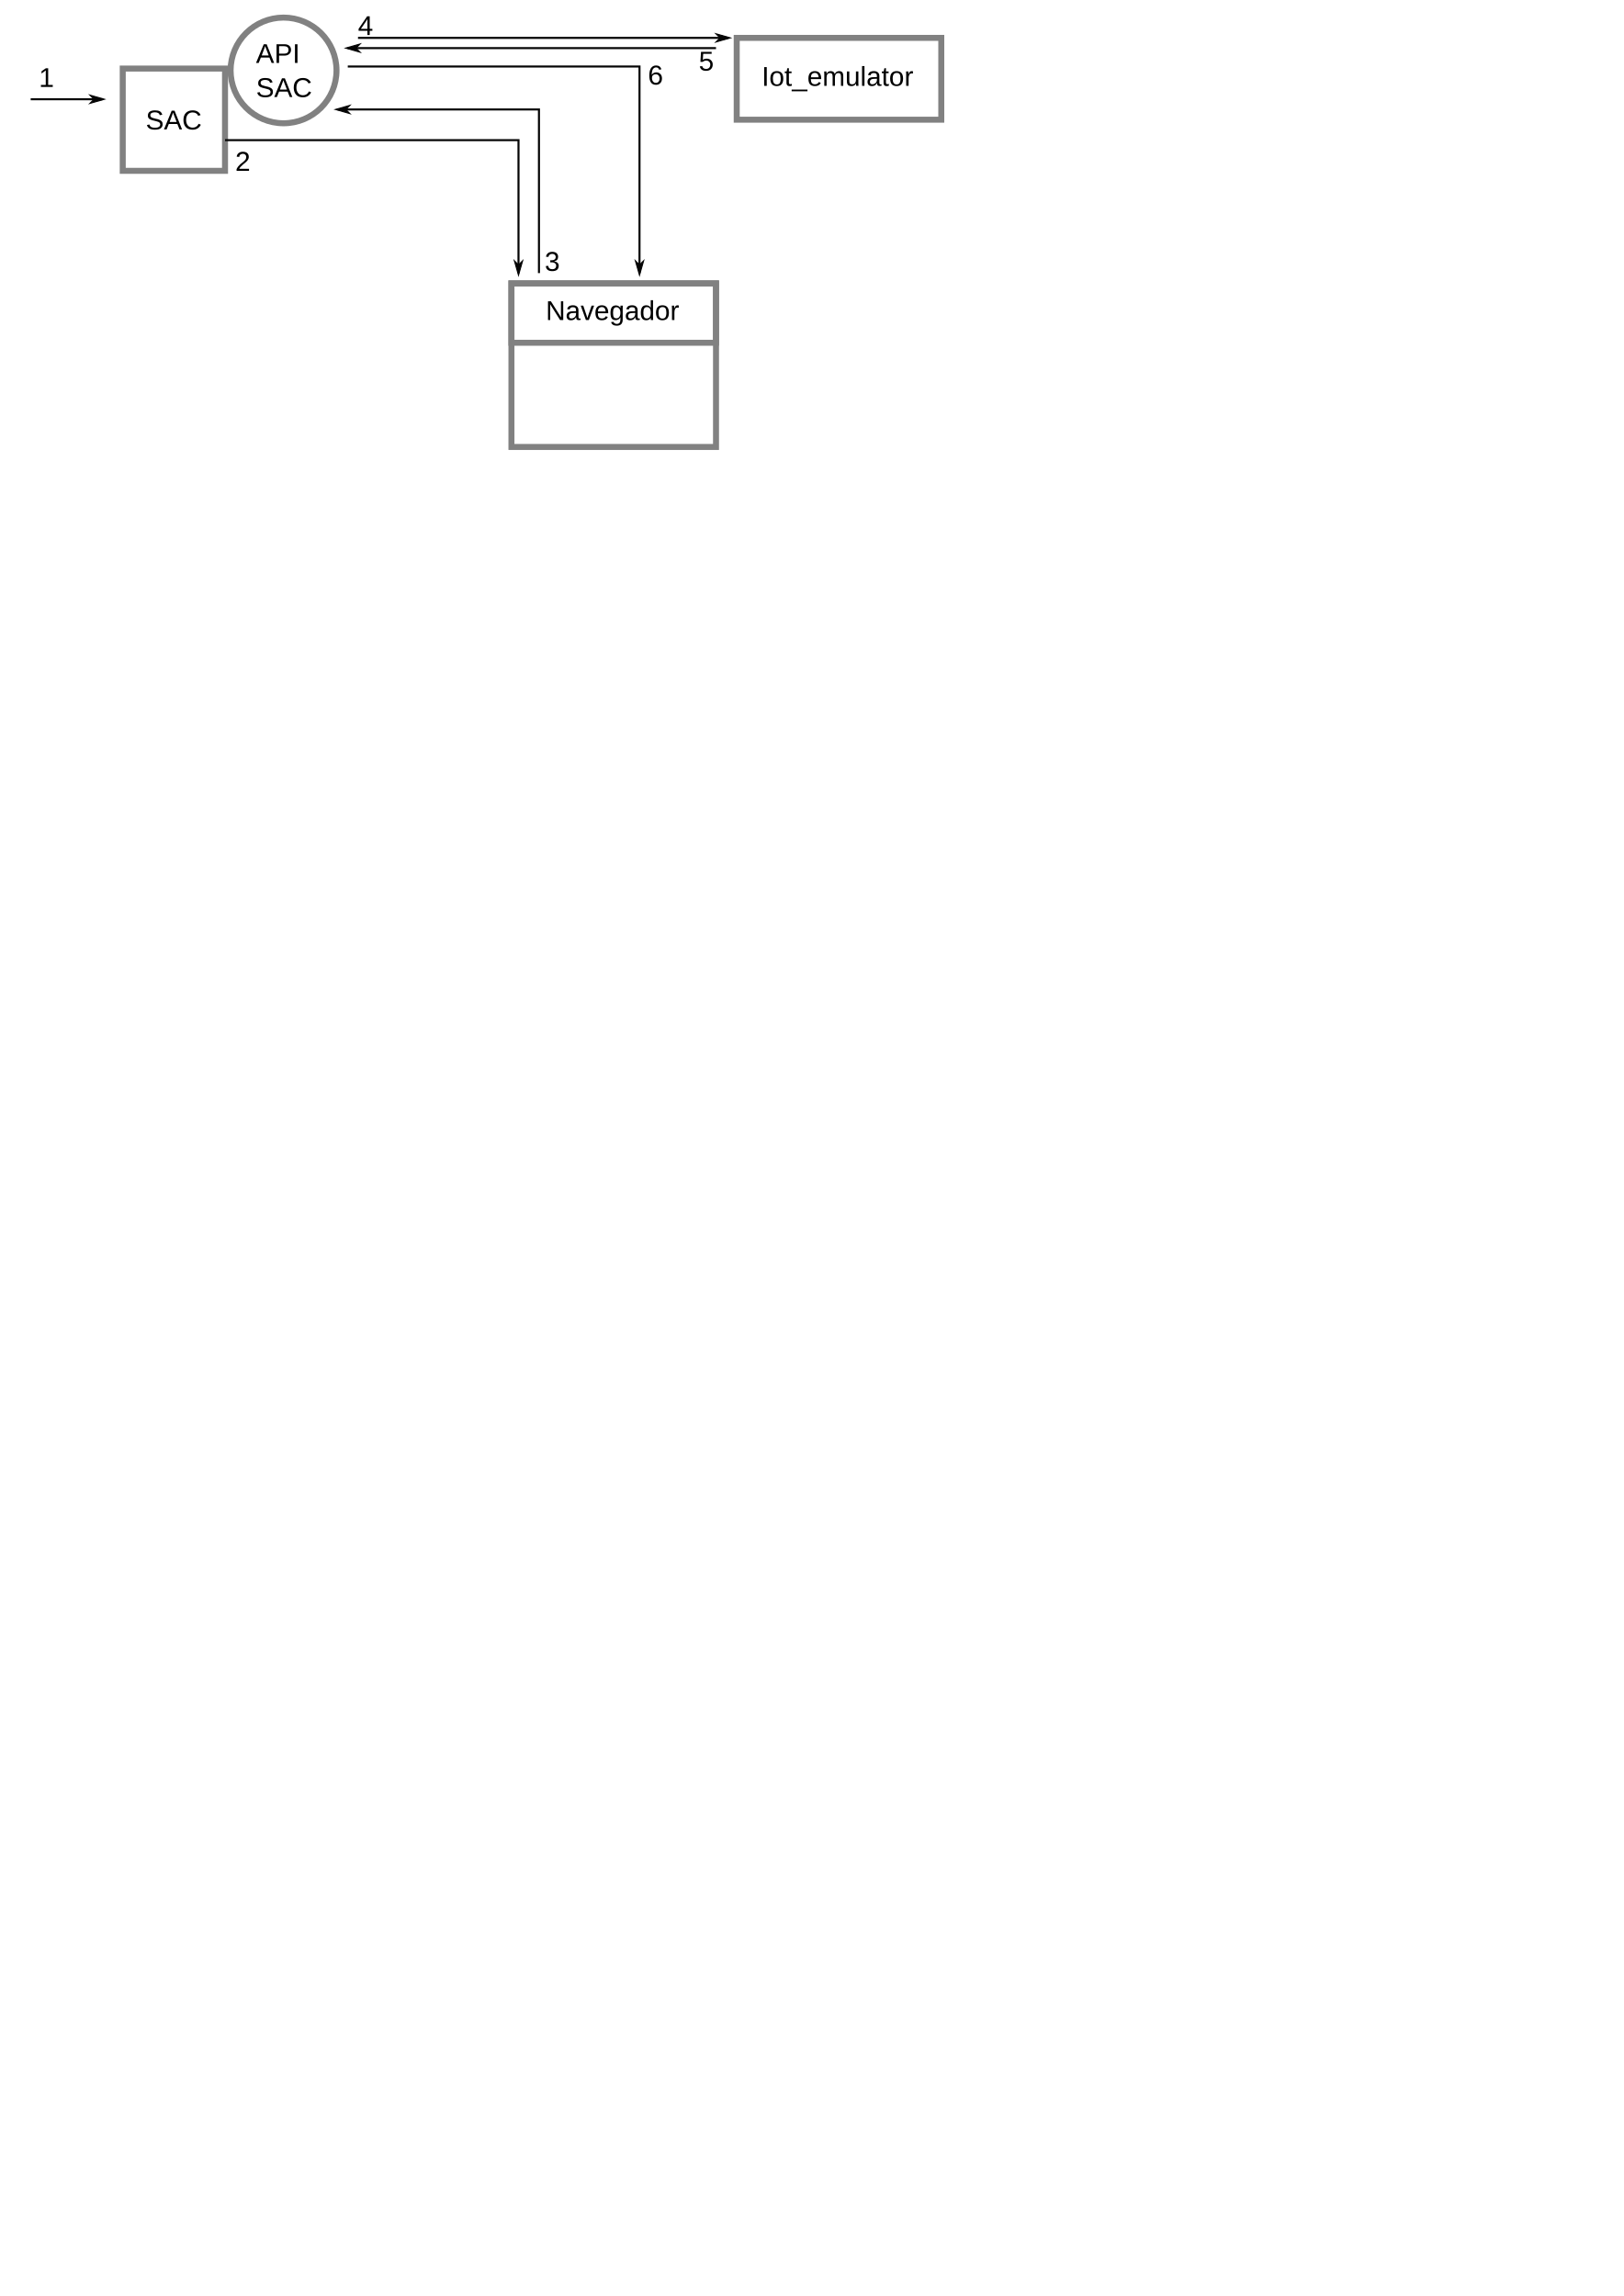
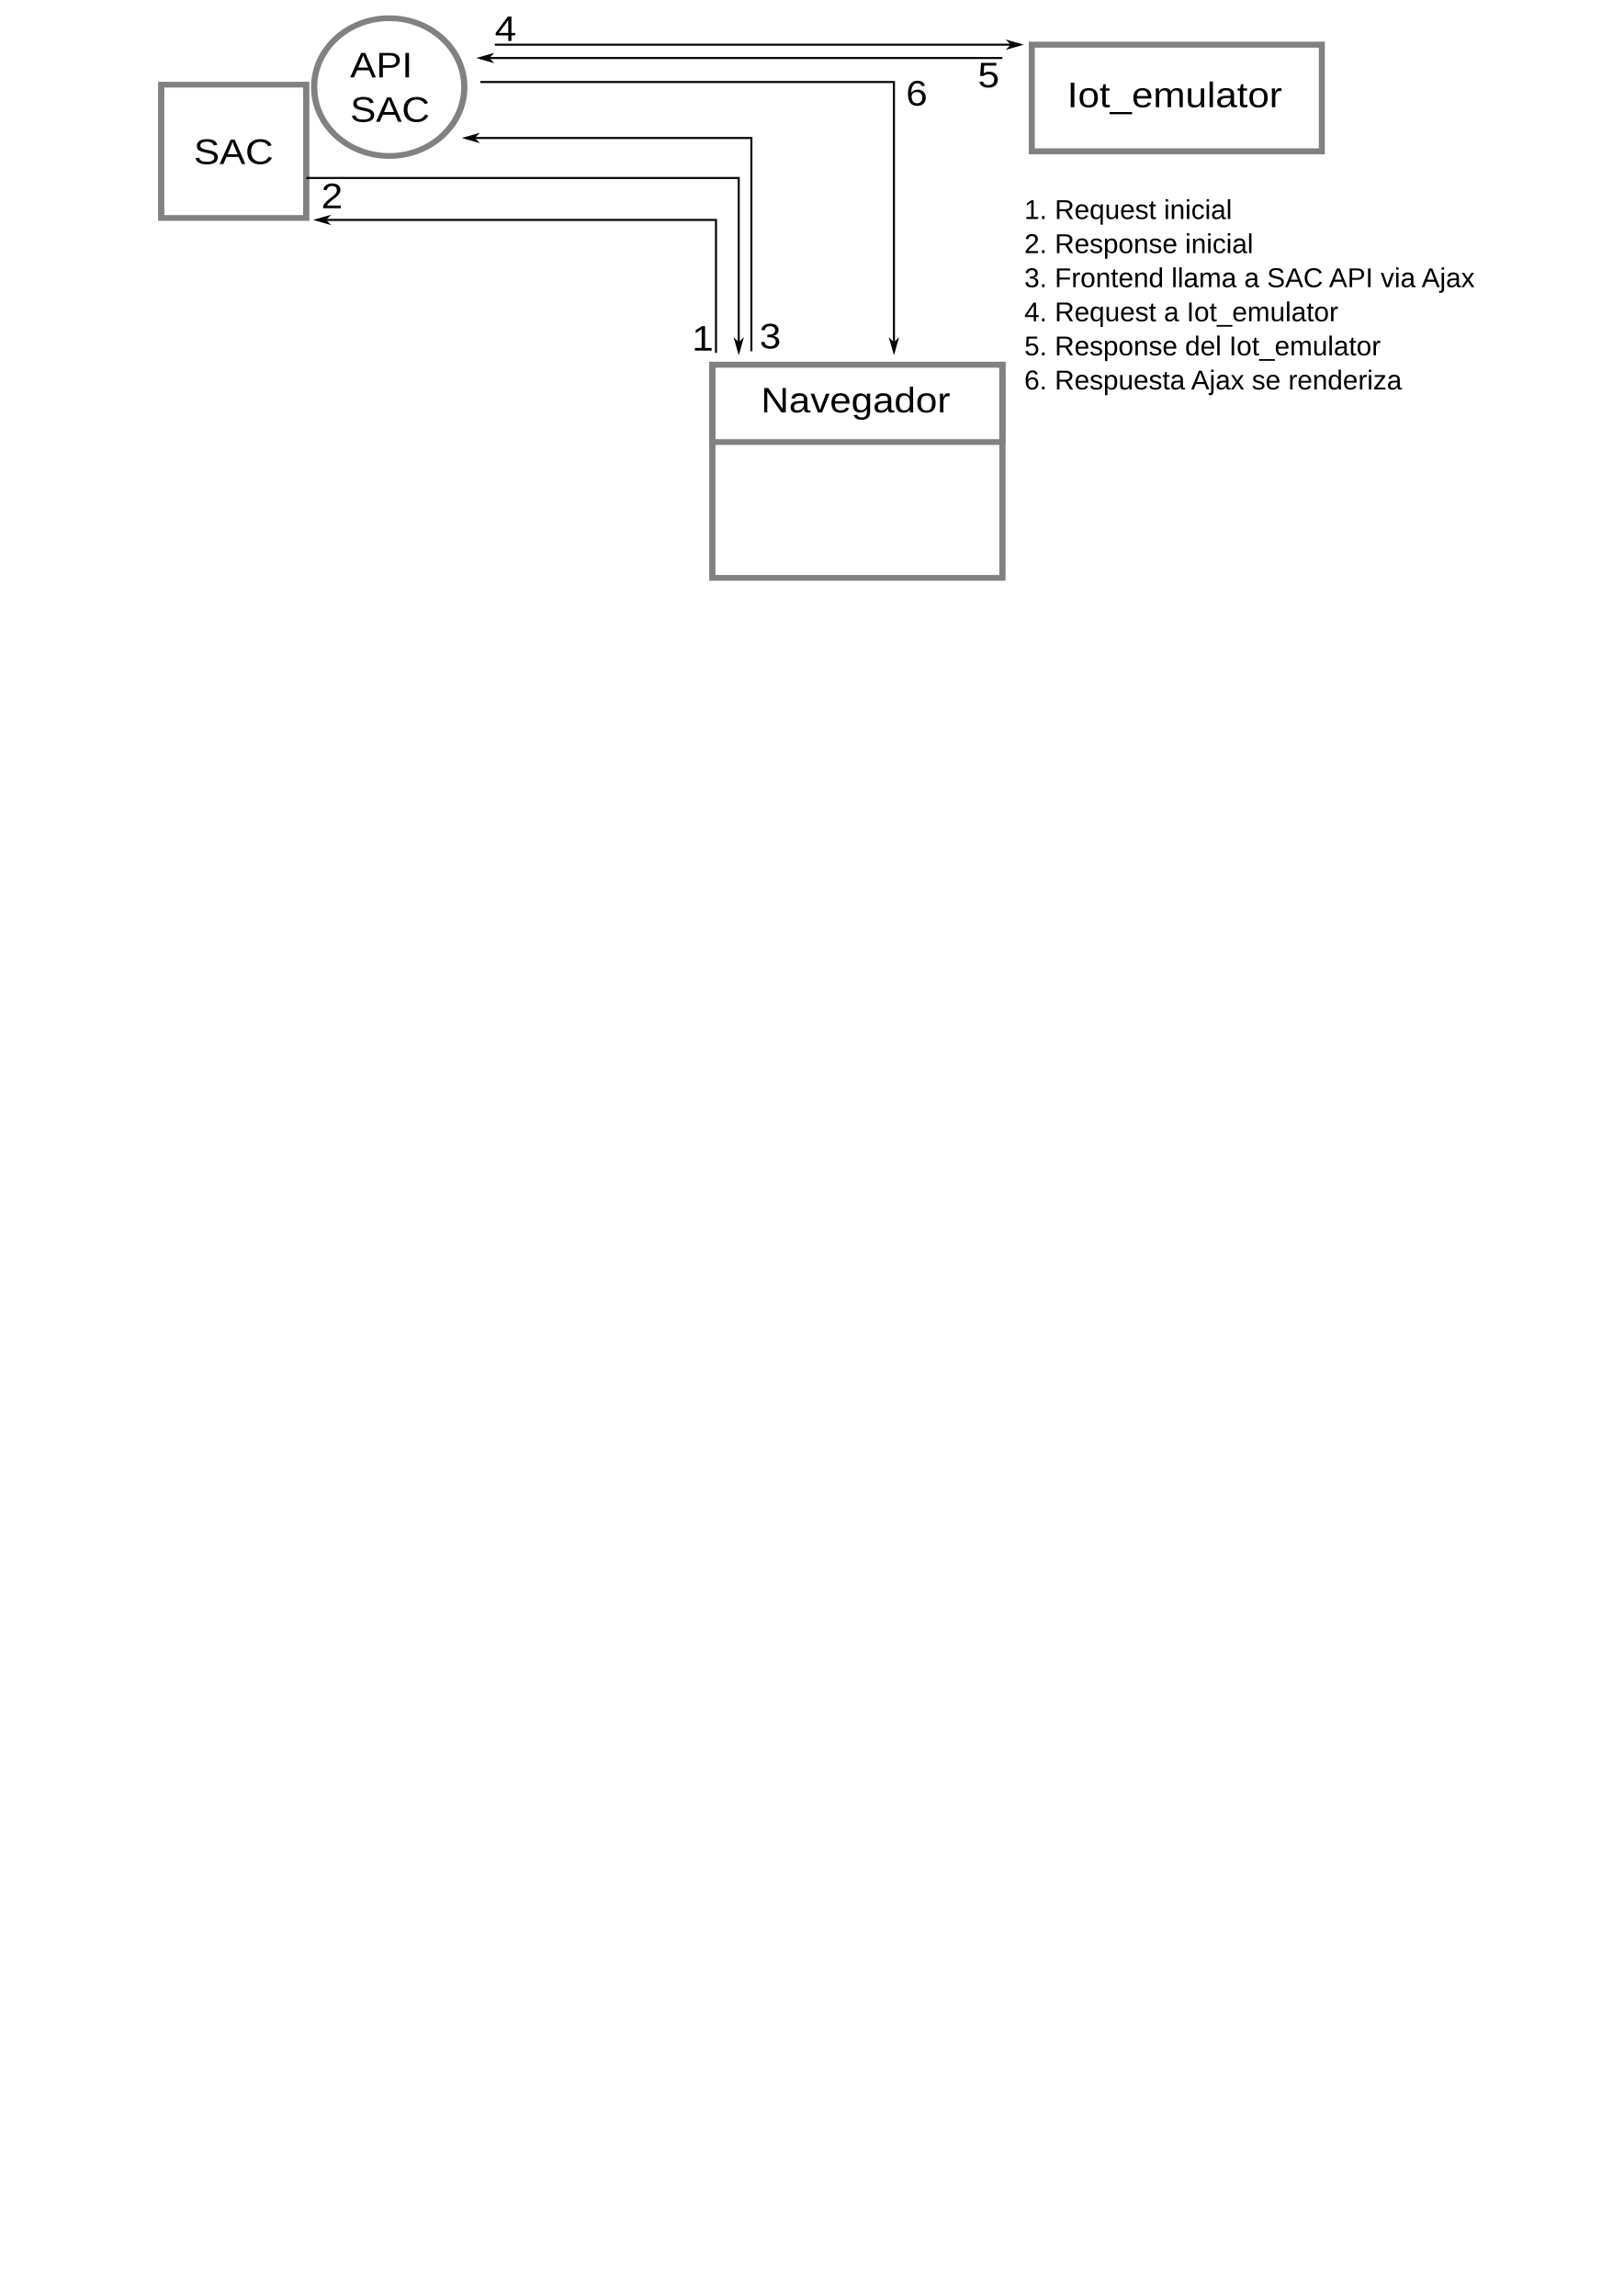
<svg xmlns="http://www.w3.org/2000/svg" width="210mm" height="297mm" viewBox="0 0 210 297" version="1.1" id="svg8">
  <defs id="defs2">
    <marker orient="auto" refY="0.0" refX="0.0" id="Arrow1Mstart" style="overflow:visible">
      <path id="path2587" d="M 0.0,0.0 L 5.0,-5.0 L -12.5,0.0 L 5.0,5.0 L 0.0,0.0 z " style="fill-rule:evenodd;stroke:#000000;stroke-width:1pt;stroke-opacity:1;fill:#000000;fill-opacity:1" transform="scale(0.4) translate(10,0)" />
    </marker>
    <marker orient="auto" refY="0.0" refX="0.0" id="Arrow2Lstart" style="overflow:visible">
      <path id="path2599" style="fill-rule:evenodd;stroke-width:0.625;stroke-linejoin:round;stroke:#000000;stroke-opacity:1;fill:#000000;fill-opacity:1" d="M 8.719,4.034 L -2.207,0.016 L 8.719,-4.002 C 6.973,-1.63 6.983,1.616 8.719,4.034 z " transform="scale(1.1) translate(1,0)" />
    </marker>
    <marker orient="auto" refY="0.0" refX="0.0" id="Arrow1Lstart" style="overflow:visible">
      <path id="path2581" d="M 0.0,0.0 L 5.0,-5.0 L -12.5,0.0 L 5.0,5.0 L 0.0,0.0 z " style="fill-rule:evenodd;stroke:#000000;stroke-width:1pt;stroke-opacity:1;fill:#000000;fill-opacity:1" transform="scale(0.8) translate(12.5,0)" />
    </marker>
    <marker style="overflow:visible" id="marker2977" refX="0" refY="0" orient="auto">
      <path transform="matrix(-0.4,0,0,-0.4,-4,0)" style="fill:#818181;fill-opacity:1;fill-rule:evenodd;stroke:#818181;stroke-width:1pt;stroke-opacity:1" d="M 0,0 5,-5 -12.5,0 5,5 Z" id="path2975" />
    </marker>
    <marker style="overflow:visible" id="marker2537" refX="0" refY="0" orient="auto">
      <path transform="matrix(-0.4,0,0,-0.4,-4,0)" style="fill:#818181;fill-opacity:1;fill-rule:evenodd;stroke:#818181;stroke-width:1pt;stroke-opacity:1" d="M 0,0 5,-5 -12.5,0 5,5 Z" id="path2535" />
    </marker>
    <marker orient="auto" refY="0" refX="0" id="Arrow1Mend-41-4-9-5" style="overflow:visible">
      <path id="path2058-26-8-3-9" d="M 0,0 5,-5 -12.5,0 5,5 Z" style="fill:#000000;fill-opacity:1;fill-rule:evenodd;stroke:#000000;stroke-width:1pt;stroke-opacity:1" transform="matrix(-0.4,0,0,-0.4,-4,0)" />
    </marker>
    <marker orient="auto" refY="0" refX="0" id="Arrow1Mend-41-4-9-5-2" style="overflow:visible">
      <path id="path2058-26-8-3-9-7" d="M 0,0 5,-5 -12.5,0 5,5 Z" style="fill:#818181;fill-opacity:1;fill-rule:evenodd;stroke:#818181;stroke-width:1pt;stroke-opacity:1" transform="matrix(-0.4,0,0,-0.4,-4,0)" />
    </marker>
    <marker orient="auto" refY="0" refX="0" id="Arrow1Mend-41-4-9-5-9" style="overflow:visible">
      <path id="path2058-26-8-3-9-3" d="M 0,0 5,-5 -12.5,0 5,5 Z" style="fill:#000000;fill-opacity:1;fill-rule:evenodd;stroke:#000000;stroke-width:1pt;stroke-opacity:1" transform="matrix(-0.4,0,0,-0.4,-4,0)" />
    </marker>
    <marker orient="auto" refY="0" refX="0" id="Arrow1Mend-41-4-9-5-9-0" style="overflow:visible">
      <path id="path2058-26-8-3-9-3-9" d="M 0,0 5,-5 -12.5,0 5,5 Z" style="fill:#000000;fill-opacity:1;fill-rule:evenodd;stroke:#000000;stroke-width:1pt;stroke-opacity:1" transform="matrix(-0.4,0,0,-0.4,-4,0)" />
    </marker>
    <marker orient="auto" refY="0" refX="0" id="Arrow1Mend-41-4-9-5-98" style="overflow:visible">
      <path id="path2058-26-8-3-9-2" d="M 0,0 5,-5 -12.5,0 5,5 Z" style="fill:#000000;fill-opacity:1;fill-rule:evenodd;stroke:#000000;stroke-width:1pt;stroke-opacity:1" transform="matrix(-0.4,0,0,-0.4,-4,0)" />
    </marker>
    <marker orient="auto" refY="0" refX="0" id="Arrow1Mend-41-4-9-5-9-2-0" style="overflow:visible">
      <path id="path2058-26-8-3-9-3-5-0" d="M 0,0 5,-5 -12.5,0 5,5 Z" style="fill:#000000;fill-opacity:1;fill-rule:evenodd;stroke:#000000;stroke-width:1pt;stroke-opacity:1" transform="matrix(-0.4,0,0,-0.4,-4,0)" />
    </marker>
    <marker orient="auto" refY="0" refX="0" id="Arrow1Mstart-8" style="overflow:visible">
      <path id="path2587-4" d="M 0,0 5,-5 -12.5,0 5,5 Z" style="fill:#000000;fill-opacity:1;fill-rule:evenodd;stroke:#000000;stroke-width:1pt;stroke-opacity:1" transform="matrix(0.4,0,0,0.4,4,0)" />
    </marker>
    <marker orient="auto" refY="0" refX="0" id="Arrow1Mend-41-4-9-5-9-2-4" style="overflow:visible">
      <path id="path2058-26-8-3-9-3-5-4" d="M 0,0 5,-5 -12.5,0 5,5 Z" style="fill:#000000;fill-opacity:1;fill-rule:evenodd;stroke:#000000;stroke-width:1pt;stroke-opacity:1" transform="matrix(-0.4,0,0,-0.4,-4,0)" />
    </marker>
  </defs>
  <g id="layer1">
-     <path style="display:inline;opacity:0.98;fill:none;stroke:#000000;stroke-width:0.265;stroke-linecap:butt;stroke-linejoin:miter;stroke-miterlimit:4;stroke-dasharray:none;stroke-opacity:1;marker-end:url(#Arrow1Mend-41-4-9-5)" d="m 3.969,12.838 h 9.26" id="path2047-6-6-1" />
-     <g id="g5745" transform="translate(-7.9375,0.264583)">
-       <rect y="8.604" x="23.812" height="13.229" width="13.229" id="rect815-9" style="display:inline;fill:none;fill-opacity:1;stroke:#818181;stroke-width:0.775;stroke-miterlimit:4;stroke-dasharray:none;stroke-opacity:1" />
-       <text id="text943" y="16.481" x="26.787" style="font-style:normal;font-variant:normal;font-weight:normal;font-stretch:normal;font-size:3.528px;line-height:1.25;font-family:Arial;-inkscape-font-specification:Arial;letter-spacing:0px;word-spacing:0px;fill:#000000;fill-opacity:1;stroke:none;stroke-width:0.265" xml:space="preserve">
-         <tspan style="stroke-width:0.265" y="16.481" x="26.787" id="tspan941">SAC</tspan>
+     <path style="display:inline;opacity:0.98;fill:none;stroke:#000000;stroke-width:0.265;stroke-linecap:butt;stroke-linejoin:miter;stroke-miterlimit:4;stroke-dasharray:none;stroke-opacity:1;marker-end:url(#Arrow1Mend-41-4-9-5)" d="m 92.604,45.646 0,-17.198 -51.594,0" id="path2047-6-6-1" />
+     <g id="g5745" transform="matrix(1.41791,0,0,1.303377,-12.91325,-0.2620755)" style="stroke-width:0.736">
+       <rect y="8.604" x="23.812" height="13.229" width="13.229" id="rect815-9" style="display:inline;fill:none;fill-opacity:1;stroke:#818181;stroke-width:0.57;stroke-miterlimit:4;stroke-dasharray:none;stroke-opacity:1" />
+       <text id="text943" y="16.481" x="26.787" style="font-style:normal;font-variant:normal;font-weight:normal;font-stretch:normal;font-size:3.528px;line-height:1.25;font-family:Arial;-inkscape-font-specification:Arial;letter-spacing:0px;word-spacing:0px;fill:#000000;fill-opacity:1;stroke:none;stroke-width:0.195" xml:space="preserve">
+         <tspan style="stroke-width:0.195" y="16.481" x="26.787" id="tspan941">SAC</tspan>
      </text>
    </g>
    <path style="display:inline;opacity:0.98;fill:none;stroke:#000000;stroke-width:0.265;stroke-linecap:butt;stroke-linejoin:miter;stroke-miterlimit:4;stroke-dasharray:none;stroke-opacity:1;marker-end:url(#Arrow1Mend-41-4-9-5-2)" d="m 32.874,-22.478 v 7.144" id="path2047-6-6-1-7" />
-     <path style="display:inline;opacity:0.98;fill:none;stroke:#000000;stroke-width:0.265;stroke-linecap:butt;stroke-linejoin:miter;stroke-miterlimit:4;stroke-dasharray:none;stroke-opacity:1;marker-end:url(#Arrow1Mend-41-4-9-5-9)" d="M 29.104,18.129 H 67.06 V 35.327" id="path2047-6-6-1-8" />
-     <g id="g5751" transform="translate(-15.74271,-3.042708)">
-       <ellipse ry="6.835" rx="6.849" cy="12.152" cx="52.415" id="path1590" style="opacity:1;fill:none;fill-opacity:1;stroke:#818181;stroke-width:0.775;stroke-miterlimit:4;stroke-dasharray:none;stroke-opacity:1" />
-       <text id="text943-6" y="11.188" x="48.857" style="font-style:normal;font-variant:normal;font-weight:normal;font-stretch:normal;font-size:3.528px;line-height:1.25;font-family:Arial;-inkscape-font-specification:Arial;letter-spacing:0px;word-spacing:0px;opacity:1;fill:#000000;fill-opacity:1;stroke:none;stroke-width:0.265" xml:space="preserve">
-         <tspan style="stroke-width:0.265" y="11.188" x="48.857" id="tspan941-6">API</tspan>
-         <tspan id="tspan2515" style="stroke-width:0.265" y="15.598" x="48.857">SAC</tspan>
+     <path style="display:inline;opacity:0.98;fill:none;stroke:#000000;stroke-width:0.265;stroke-linecap:butt;stroke-linejoin:miter;stroke-miterlimit:4;stroke-dasharray:none;stroke-opacity:1;marker-end:url(#Arrow1Mend-41-4-9-5-9)" d="m 39.609,23.022 h 55.935 v 22.415" id="path2047-6-6-1-8" />
+     <g id="g5751" transform="matrix(1.41791,0,0,1.303377,-23.98033,-4.572724)" style="stroke-width:0.736">
+       <ellipse ry="6.835" rx="6.849" cy="12.152" cx="52.415" id="path1590" style="opacity:1;fill:none;fill-opacity:1;stroke:#818181;stroke-width:0.57;stroke-miterlimit:4;stroke-dasharray:none;stroke-opacity:1" />
+       <text id="text943-6" y="11.188" x="48.857" style="font-style:normal;font-variant:normal;font-weight:normal;font-stretch:normal;font-size:3.528px;line-height:1.25;font-family:Arial;-inkscape-font-specification:Arial;letter-spacing:0px;word-spacing:0px;opacity:1;fill:#000000;fill-opacity:1;stroke:none;stroke-width:0.195" xml:space="preserve">
+         <tspan style="stroke-width:0.195" y="11.188" x="48.857" id="tspan941-6">API</tspan>
+         <tspan id="tspan2515" style="stroke-width:0.195" y="15.598" x="48.857">SAC</tspan>
      </text>
    </g>
-     <path style="display:inline;opacity:0.98;fill:none;stroke:#000000;stroke-width:0.265;stroke-linecap:butt;stroke-linejoin:miter;stroke-miterlimit:4;stroke-dasharray:none;stroke-opacity:1;marker-end:url(#Arrow1Mend-41-4-9-5-9-0)" d="M 69.706,35.327 V 14.16 H 43.656" id="path2047-6-6-1-8-6" />
-     <path style="display:inline;opacity:0.98;fill:none;stroke:#000000;stroke-width:0.265;stroke-linecap:butt;stroke-linejoin:miter;stroke-miterlimit:4;stroke-dasharray:none;stroke-opacity:1;marker-start:url(#Arrow1Mstart)" d="m 44.979,6.223 h 47.625" id="path2047-6-6-1-8-7" />
-     <rect style="display:inline;fill:none;fill-opacity:1;stroke:#818181;stroke-width:0.775;stroke-miterlimit:4;stroke-dasharray:none;stroke-opacity:1" id="rect815-9-3" width="26.458" height="10.583" x="95.282" y="4.9" />
-     <text xml:space="preserve" style="font-style:normal;font-variant:normal;font-weight:normal;font-stretch:normal;font-size:3.528px;line-height:1.25;font-family:Arial;-inkscape-font-specification:Arial;letter-spacing:0px;word-spacing:0px;fill:#000000;fill-opacity:1;stroke:none;stroke-width:0.265" x="98.513" y="11.104" id="text3457">
-       <tspan id="tspan3455" x="98.513" y="11.104" style="stroke-width:0.265">Iot_emulator</tspan>
+     <path style="display:inline;opacity:0.98;fill:none;stroke:#000000;stroke-width:0.265;stroke-linecap:butt;stroke-linejoin:miter;stroke-miterlimit:4;stroke-dasharray:none;stroke-opacity:1;marker-end:url(#Arrow1Mend-41-4-9-5-9-0)" d="M 97.178,45.438 V 17.849 H 60.242" id="path2047-6-6-1-8-6" />
+     <path style="display:inline;opacity:0.98;fill:none;stroke:#000000;stroke-width:0.265;stroke-linecap:butt;stroke-linejoin:miter;stroke-miterlimit:4;stroke-dasharray:none;stroke-opacity:1;marker-start:url(#Arrow1Mstart)" d="M 62.118,7.504 H 129.646" id="path2047-6-6-1-8-7" />
+     <rect style="display:inline;fill:none;fill-opacity:1;stroke:#818181;stroke-width:0.775;stroke-miterlimit:4;stroke-dasharray:none;stroke-opacity:1" id="rect815-9-3" width="37.516" height="13.794" x="133.443" y="5.78" />
+     <text xml:space="preserve" style="font-style:normal;font-variant:normal;font-weight:normal;font-stretch:normal;font-size:4.796px;line-height:1.25;font-family:Arial;-inkscape-font-specification:Arial;letter-spacing:0px;word-spacing:0px;fill:#000000;fill-opacity:1;stroke:none;stroke-width:0.265" x="132.332" y="14.462" id="text3457" transform="scale(1.043012,0.9587617)">
+       <tspan id="tspan3455" x="132.332" y="14.462" style="stroke-width:0.265">Iot_emulator</tspan>
    </text>
-     <path style="display:inline;opacity:0.98;fill:none;stroke:#000000;stroke-width:0.265;stroke-linecap:butt;stroke-linejoin:miter;stroke-miterlimit:4;stroke-dasharray:none;stroke-opacity:1;marker-end:url(#Arrow1Mend-41-4-9-5-9-2-0)" d="m 44.979,8.604 h 37.731 V 35.327" id="path2047-6-6-1-8-7-3" />
+     <path style="display:inline;opacity:0.98;fill:none;stroke:#000000;stroke-width:0.265;stroke-linecap:butt;stroke-linejoin:miter;stroke-miterlimit:4;stroke-dasharray:none;stroke-opacity:1;marker-end:url(#Arrow1Mend-41-4-9-5-9-2-0)" d="M 62.118,10.608 H 115.617 V 45.438" id="path2047-6-6-1-8-7-3" />
    <text xml:space="preserve" style="font-style:normal;font-variant:normal;font-weight:normal;font-stretch:normal;font-size:3.528px;line-height:1.25;font-family:Arial;-inkscape-font-specification:Arial;letter-spacing:0px;word-spacing:0px;fill:#000000;fill-opacity:1;stroke:none;stroke-width:0.265" x="7.938" y="11.25" id="text6775">
      <tspan id="tspan6773" x="7.938" y="14.428" style="stroke-width:0.265" />
    </text>
-     <text xml:space="preserve" style="font-style:normal;font-variant:normal;font-weight:normal;font-stretch:normal;font-size:3.528px;line-height:1.25;font-family:Arial;-inkscape-font-specification:Arial;letter-spacing:0px;word-spacing:0px;fill:#000000;fill-opacity:1;stroke:none;stroke-width:0.265" x="5.027" y="11.25" id="text6783">
-       <tspan id="tspan6781" x="5.027" y="11.25" style="stroke-width:0.265">1</tspan>
+     <text xml:space="preserve" style="font-style:normal;font-variant:normal;font-weight:normal;font-stretch:normal;font-size:4.796px;line-height:1.25;font-family:Arial;-inkscape-font-specification:Arial;letter-spacing:0px;word-spacing:0px;fill:#000000;fill-opacity:1;stroke:none;stroke-width:0.265" x="39.837" y="28.097" id="text6787" transform="scale(1.043012,0.9587617)">
+       <tspan id="tspan6785" x="39.837" y="28.097" style="stroke-width:0.265">2</tspan>
    </text>
-     <text xml:space="preserve" style="font-style:normal;font-variant:normal;font-weight:normal;font-stretch:normal;font-size:3.528px;line-height:1.25;font-family:Arial;-inkscape-font-specification:Arial;letter-spacing:0px;word-spacing:0px;fill:#000000;fill-opacity:1;stroke:none;stroke-width:0.265" x="30.427" y="22.098" id="text6787">
-       <tspan id="tspan6785" x="30.427" y="22.098" style="stroke-width:0.265">2</tspan>
+     <text xml:space="preserve" style="font-style:normal;font-variant:normal;font-weight:normal;font-stretch:normal;font-size:4.796px;line-height:1.25;font-family:Arial;-inkscape-font-specification:Arial;letter-spacing:0px;word-spacing:0px;fill:#000000;fill-opacity:1;stroke:none;stroke-width:0.265" x="94.18" y="47.005" id="text6791" transform="scale(1.043012,0.9587617)">
+       <tspan id="tspan6789" x="94.18" y="47.005" style="stroke-width:0.265">3</tspan>
    </text>
-     <text xml:space="preserve" style="font-style:normal;font-variant:normal;font-weight:normal;font-stretch:normal;font-size:3.528px;line-height:1.25;font-family:Arial;-inkscape-font-specification:Arial;letter-spacing:0px;word-spacing:0px;fill:#000000;fill-opacity:1;stroke:none;stroke-width:0.265" x="70.448" y="35.043" id="text6791">
-       <tspan id="tspan6789" x="70.448" y="35.043" style="stroke-width:0.265">3</tspan>
+     <text xml:space="preserve" style="font-style:normal;font-variant:normal;font-weight:normal;font-stretch:normal;font-size:4.796px;line-height:1.25;font-family:Arial;-inkscape-font-specification:Arial;letter-spacing:0px;word-spacing:0px;fill:#000000;fill-opacity:1;stroke:none;stroke-width:0.265" x="61.355" y="5.52" id="text6795" transform="scale(1.043012,0.9587617)">
+       <tspan id="tspan6793" x="61.355" y="5.52" style="stroke-width:0.265">4</tspan>
    </text>
-     <text xml:space="preserve" style="font-style:normal;font-variant:normal;font-weight:normal;font-stretch:normal;font-size:3.528px;line-height:1.25;font-family:Arial;-inkscape-font-specification:Arial;letter-spacing:0px;word-spacing:0px;fill:#000000;fill-opacity:1;stroke:none;stroke-width:0.265" x="46.302" y="4.526" id="text6795">
-       <tspan id="tspan6793" x="46.302" y="4.526" style="stroke-width:0.265">4</tspan>
+     <text xml:space="preserve" style="font-style:normal;font-variant:normal;font-weight:normal;font-stretch:normal;font-size:4.796px;line-height:1.25;font-family:Arial;-inkscape-font-specification:Arial;letter-spacing:0px;word-spacing:0px;fill:#000000;fill-opacity:1;stroke:none;stroke-width:0.265" x="112.338" y="14.237" id="text7237" transform="scale(1.043012,0.9587617)">
+       <tspan id="tspan7235" x="112.338" y="14.237" style="stroke-width:0.265">6</tspan>
    </text>
-     <text xml:space="preserve" style="font-style:normal;font-variant:normal;font-weight:normal;font-stretch:normal;font-size:3.528px;line-height:1.25;font-family:Arial;-inkscape-font-specification:Arial;letter-spacing:0px;word-spacing:0px;fill:#000000;fill-opacity:1;stroke:none;stroke-width:0.265" x="83.805" y="10.938" id="text7237">
-       <tspan id="tspan7235" x="83.805" y="10.938" style="stroke-width:0.265">6</tspan>
+     <path style="display:inline;opacity:0.98;fill:none;stroke:#000000;stroke-width:0.265;stroke-linecap:butt;stroke-linejoin:miter;stroke-miterlimit:4;stroke-dasharray:none;stroke-opacity:1;marker-end:url(#Arrow1Mend-41-4-9-5-9-2-4)" d="M 63.994,5.78 H 131.897" id="path2047-6-6-1-8-7-1" />
+     <text xml:space="preserve" style="font-style:normal;font-variant:normal;font-weight:normal;font-stretch:normal;font-size:4.796px;line-height:1.25;font-family:Arial;-inkscape-font-specification:Arial;letter-spacing:0px;word-spacing:0px;fill:#000000;fill-opacity:1;stroke:none;stroke-width:0.265" x="121.259" y="11.783" id="text8664" transform="scale(1.043012,0.9587617)">
+       <tspan id="tspan8662" x="121.259" y="11.783" style="stroke-width:0.265">5</tspan>
    </text>
-     <path style="display:inline;opacity:0.98;fill:none;stroke:#000000;stroke-width:0.265;stroke-linecap:butt;stroke-linejoin:miter;stroke-miterlimit:4;stroke-dasharray:none;stroke-opacity:1;marker-end:url(#Arrow1Mend-41-4-9-5-9-2-4)" d="M 46.302,4.9 H 94.192" id="path2047-6-6-1-8-7-1" />
-     <text xml:space="preserve" style="font-style:normal;font-variant:normal;font-weight:normal;font-stretch:normal;font-size:3.528px;line-height:1.25;font-family:Arial;-inkscape-font-specification:Arial;letter-spacing:0px;word-spacing:0px;fill:#000000;fill-opacity:1;stroke:none;stroke-width:0.265" x="90.367" y="9.133" id="text8664">
-       <tspan id="tspan8662" x="90.367" y="9.133" style="stroke-width:0.265">5</tspan>
-     </text>
-     <g id="g1145" transform="translate(26.45833,1.5875)">
-       <rect y="35.062" x="39.688" height="21.167" width="26.458" id="rect815-9-3-8" style="display:inline;fill:none;fill-opacity:1;stroke:#818181;stroke-width:0.775;stroke-miterlimit:4;stroke-dasharray:none;stroke-opacity:1" />
-       <rect transform="scale(1,-1)" y="-42.751" x="39.687" height="7.671" width="26.458" id="rect815-9-3-8-1" style="display:inline;fill:none;fill-opacity:1;stroke:#818181;stroke-width:0.775;stroke-miterlimit:4;stroke-dasharray:none;stroke-opacity:1" />
-       <text id="text1061" y="39.808" x="44.123" style="font-style:normal;font-variant:normal;font-weight:normal;font-stretch:normal;font-size:3.528px;line-height:1.25;font-family:Arial;-inkscape-font-specification:Arial;letter-spacing:0px;word-spacing:0px;fill:#000000;fill-opacity:1;stroke:none;stroke-width:0.265" xml:space="preserve">
-         <tspan style="stroke-width:0.265" y="39.808" x="44.123" id="tspan1059">Navegador</tspan>
+     <g id="g1145" transform="matrix(1.41791,0,0,1.303377,35.85697,1.462184)" style="stroke-width:0.736">
+       <rect y="35.062" x="39.688" height="21.167" width="26.458" id="rect815-9-3-8" style="display:inline;fill:none;fill-opacity:1;stroke:#818181;stroke-width:0.57;stroke-miterlimit:4;stroke-dasharray:none;stroke-opacity:1" />
+       <rect transform="scale(1,-1)" y="-42.751" x="39.687" height="7.671" width="26.458" id="rect815-9-3-8-1" style="display:inline;fill:none;fill-opacity:1;stroke:#818181;stroke-width:0.57;stroke-miterlimit:4;stroke-dasharray:none;stroke-opacity:1" />
+       <text id="text1061" y="39.808" x="44.123" style="font-style:normal;font-variant:normal;font-weight:normal;font-stretch:normal;font-size:3.528px;line-height:1.25;font-family:Arial;-inkscape-font-specification:Arial;letter-spacing:0px;word-spacing:0px;fill:#000000;fill-opacity:1;stroke:none;stroke-width:0.195" xml:space="preserve">
+         <tspan style="stroke-width:0.195" y="39.808" x="44.123" id="tspan1059">Navegador</tspan>
      </text>
    </g>
+     <text xml:space="preserve" style="font-style:normal;font-variant:normal;font-weight:normal;font-stretch:normal;font-size:4.796px;line-height:1.25;font-family:Arial;-inkscape-font-specification:Arial;letter-spacing:0px;word-spacing:0px;fill:#000000;fill-opacity:1;stroke:none;stroke-width:0.265" x="85.804" y="47.302" id="text6783" transform="scale(1.043012,0.9587617)">
+       <tspan id="tspan6781" x="85.804" y="47.302" style="stroke-width:0.265">1</tspan>
+     </text>
+     <text xml:space="preserve" style="font-style:normal;font-variant:normal;font-weight:normal;font-stretch:normal;font-size:3.528px;line-height:1.25;font-family:Arial;-inkscape-font-specification:Arial;letter-spacing:0px;word-spacing:0px;fill:#000000;fill-opacity:1;stroke:none;stroke-width:0.265" x="150.812" y="40.354" id="text4608">
+       <tspan id="tspan4606" x="150.812" y="43.532" style="stroke-width:0.265" />
+     </text>
+     <text xml:space="preserve" style="font-style:normal;font-variant:normal;font-weight:normal;font-stretch:normal;font-size:3.528px;line-height:1.25;font-family:Arial;-inkscape-font-specification:Arial;letter-spacing:0px;word-spacing:0px;fill:#000000;fill-opacity:1;stroke:none;stroke-width:0.265" x="132.479" y="28.327" id="text4612">
+       <tspan id="tspan4610" x="132.479" y="28.327" style="stroke-width:0.265">1. Request inicial</tspan>
+       <tspan x="132.479" y="32.737" style="stroke-width:0.265" id="tspan4614">2. Response inicial</tspan>
+       <tspan x="132.479" y="37.147" style="stroke-width:0.265" id="tspan4616">3. Frontend llama a SAC API via Ajax</tspan>
+       <tspan x="132.479" y="41.556" style="stroke-width:0.265" id="tspan4618">4. Request a Iot_emulator</tspan>
+       <tspan x="132.479" y="45.966" style="stroke-width:0.265" id="tspan4620">5. Response del Iot_emulator</tspan>
+       <tspan x="132.479" y="50.376" style="stroke-width:0.265" id="tspan4622">6. Respuesta Ajax se renderiza </tspan>
+     </text>
  </g>
</svg>
